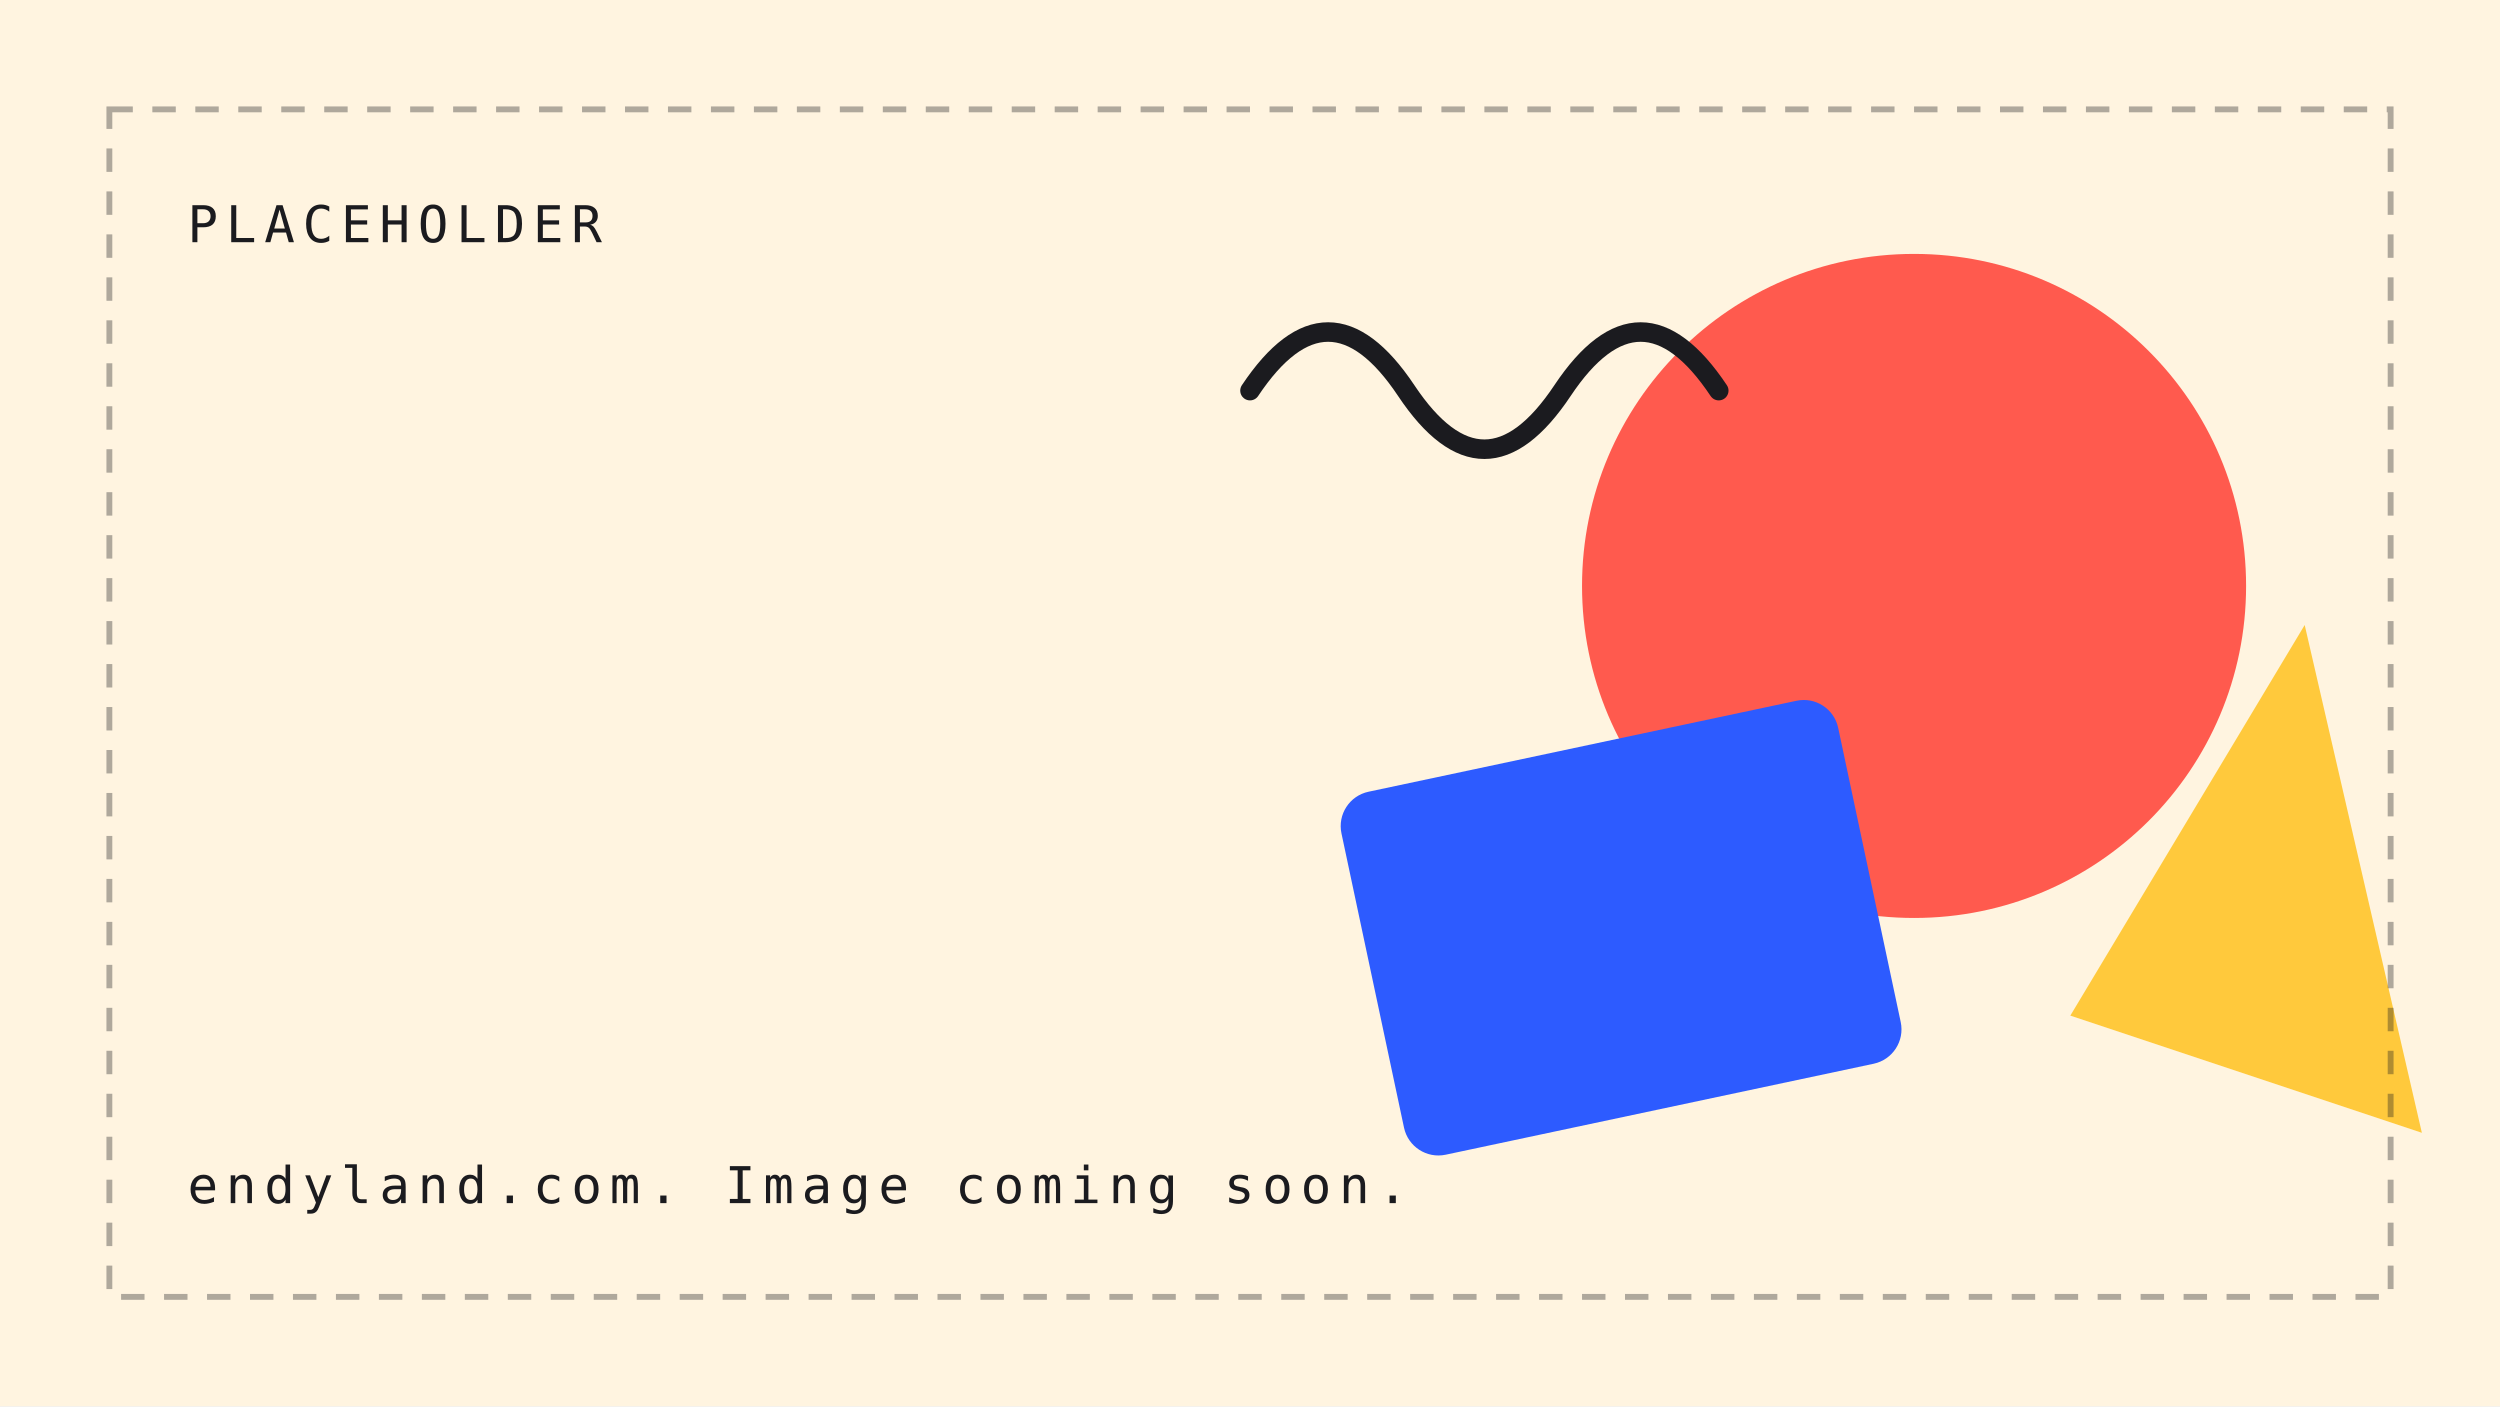
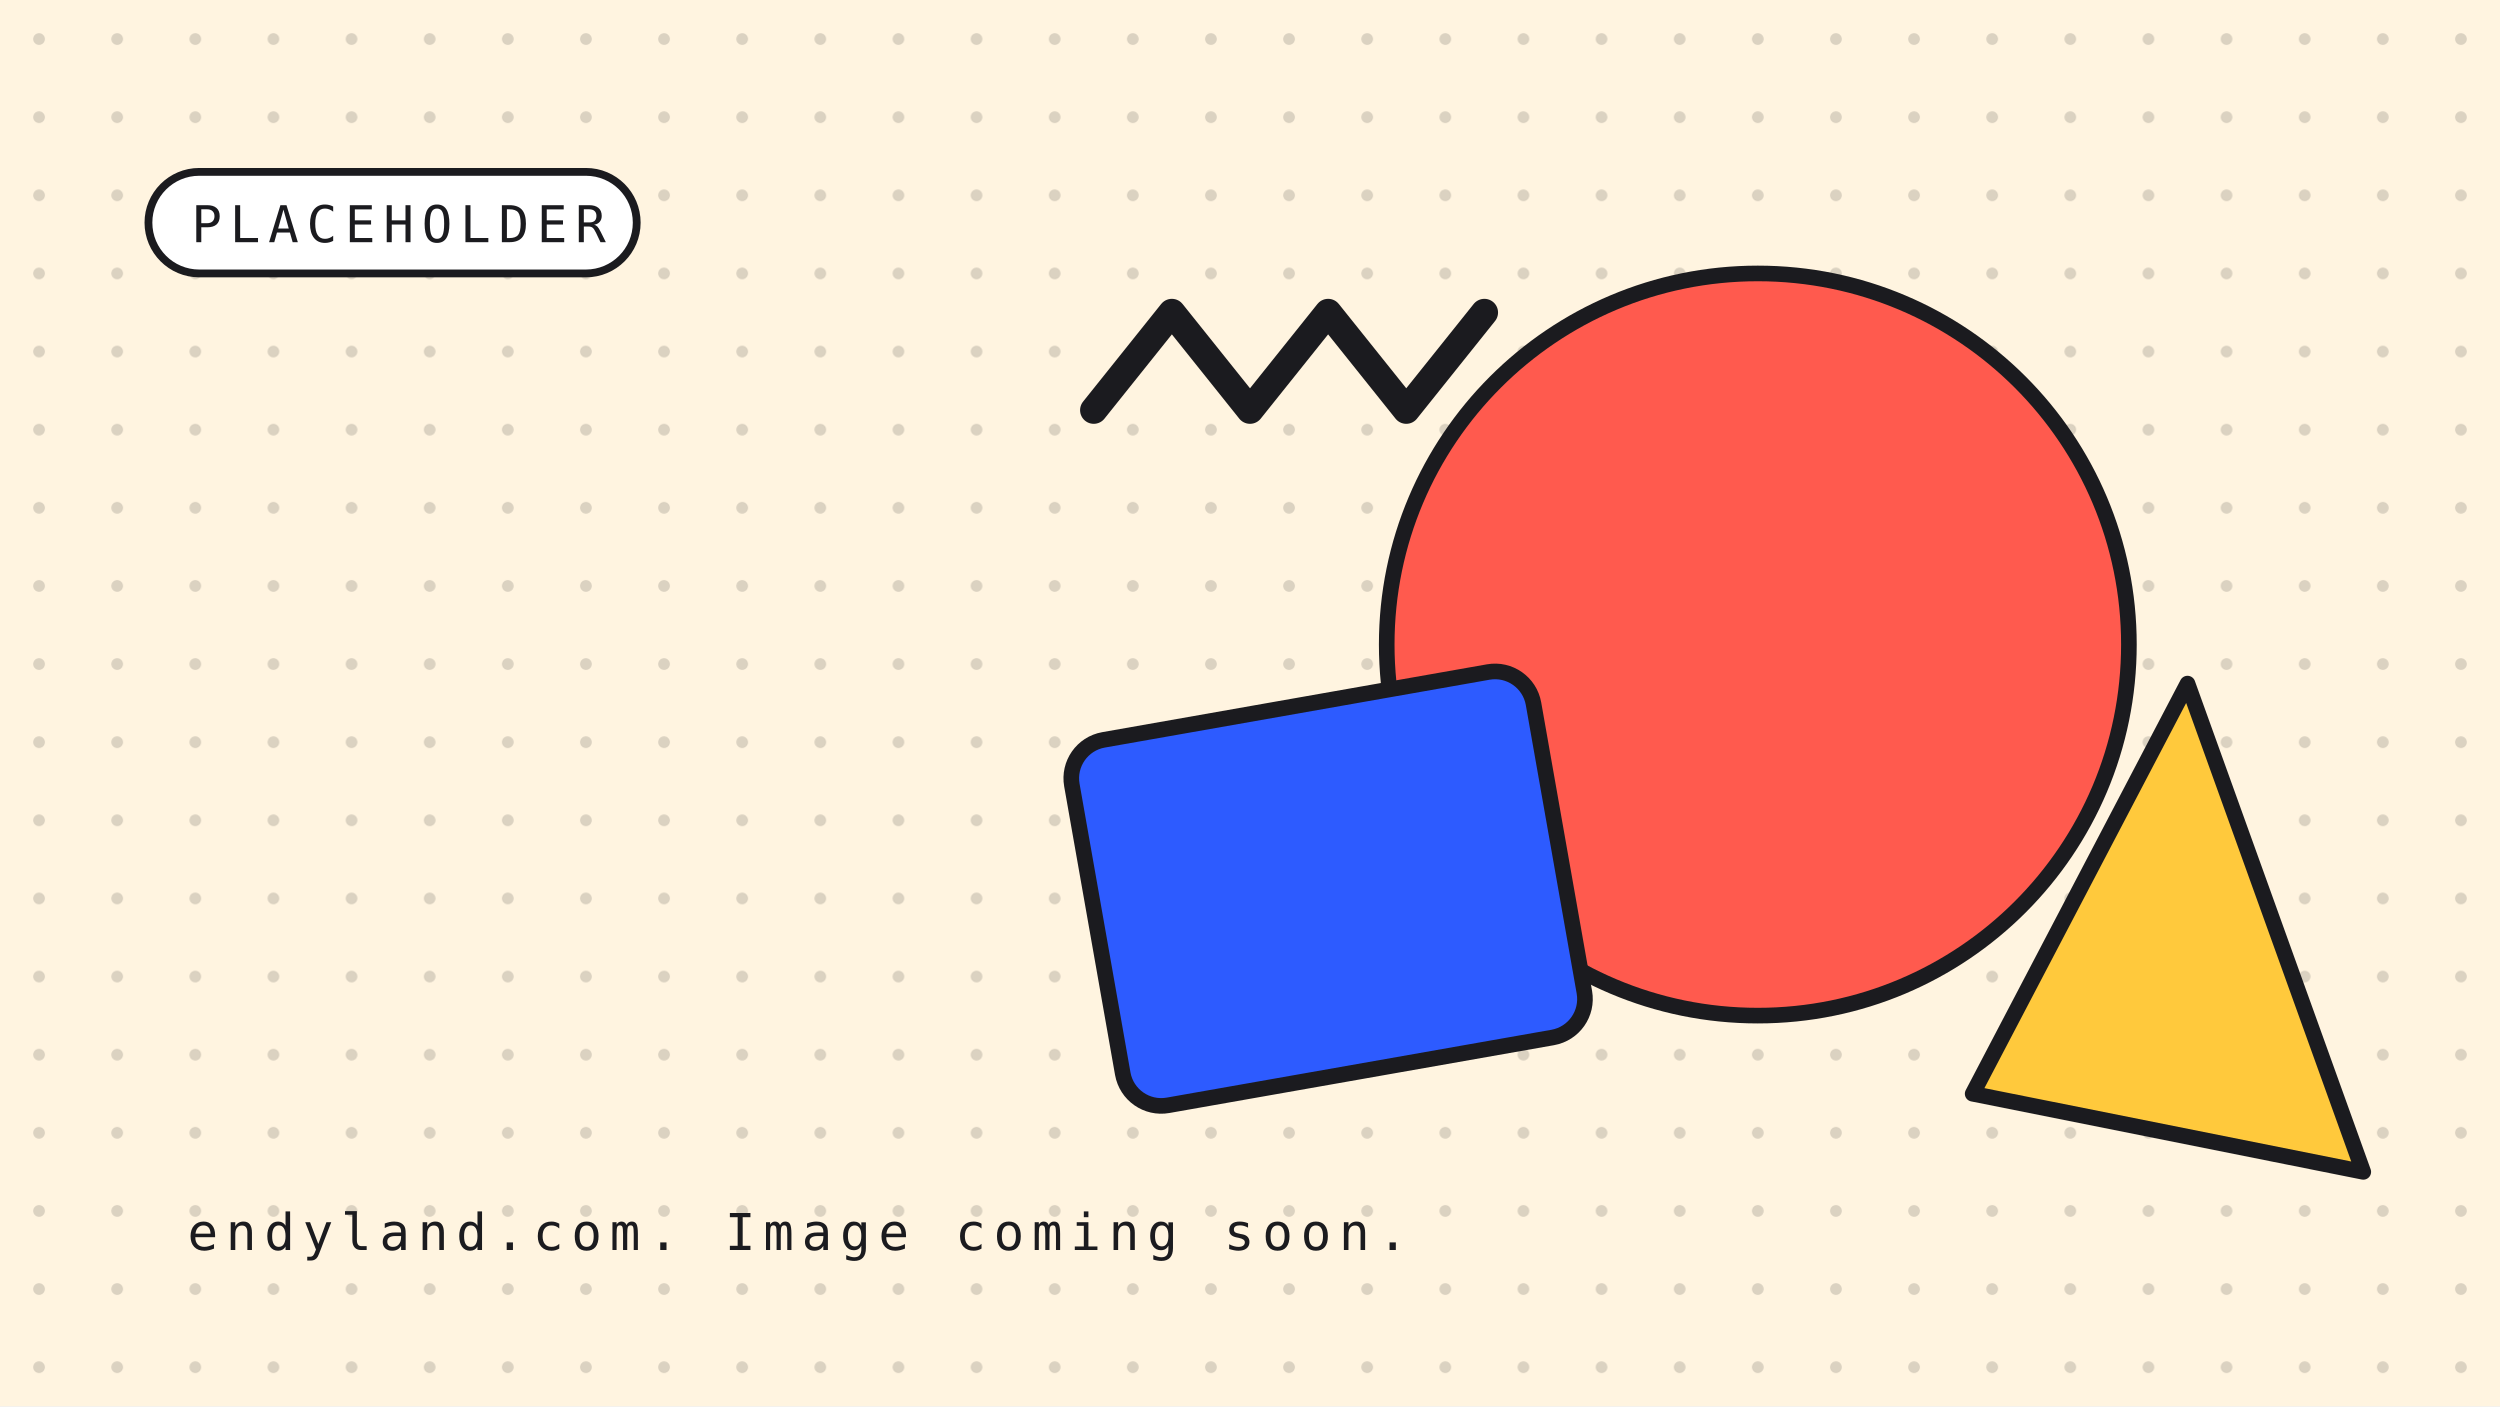
<svg xmlns="http://www.w3.org/2000/svg" viewBox="0 0 1280 720" width="1280" height="720">
+   <defs>
+     <pattern id="d" width="40" height="40" patternUnits="userSpaceOnUse">
+       <circle cx="20" cy="20" r="3" fill="#1B1B1F" fill-opacity=".16" />
+     </pattern>
+   </defs>
  <rect width="1280" height="720" fill="#FFF4E0" />
-   <circle cx="980" cy="300" r="170" fill="#FF5A4E" />
-   <rect x="700" y="380" width="260" height="190" rx="18" fill="#2D5BFF" transform="rotate(-12 830 475)" />
-   <path d="M1060 520l120 -200l60 260z" fill="#FFC93C" />
-   <path d="M640 200q40 -60 80 0t80 0t80 0" fill="none" stroke="#1B1B1F" stroke-width="10" stroke-linecap="round" />
-   <rect x="56" y="56" width="1168" height="608" fill="none" stroke="#1B1B1F" stroke-opacity=".35" stroke-width="3" stroke-dasharray="12 10" />
+   <rect width="1280" height="720" fill="url(#d)" />
+   <circle cx="900" cy="330" r="190" fill="#FF5A4E" stroke="#1B1B1F" stroke-width="8" stroke-linejoin="round" />
+   <rect x="560" y="360" width="240" height="190" rx="20" fill="#2D5BFF" stroke="#1B1B1F" stroke-width="8" stroke-linejoin="round" transform="rotate(-10 680 455)" />
+   <path d="M1010 560l110-210l90 250z" fill="#FFC93C" stroke="#1B1B1F" stroke-width="8" stroke-linejoin="round" />
+   <path d="M560 210l40-50l40 50l40-50l40 50l40-50" fill="none" stroke="#1B1B1F" stroke-width="14" stroke-linecap="round" stroke-linejoin="round" />
  <g font-family="ui-monospace, Menlo, monospace" font-size="26" letter-spacing="4" fill="#1B1B1F">
-     <text x="96" y="124">PLACEHOLDER</text>
-     <text x="96" y="616">endyland.com. Image coming soon.</text>
+     <rect x="76" y="88" width="250" height="52" rx="26" fill="#FFFFFF" stroke="#1B1B1F" stroke-width="4" />
+     <text x="98" y="124">PLACEHOLDER</text>
+     <text x="96" y="640">endyland.com. Image coming soon.</text>
  </g>
</svg>
